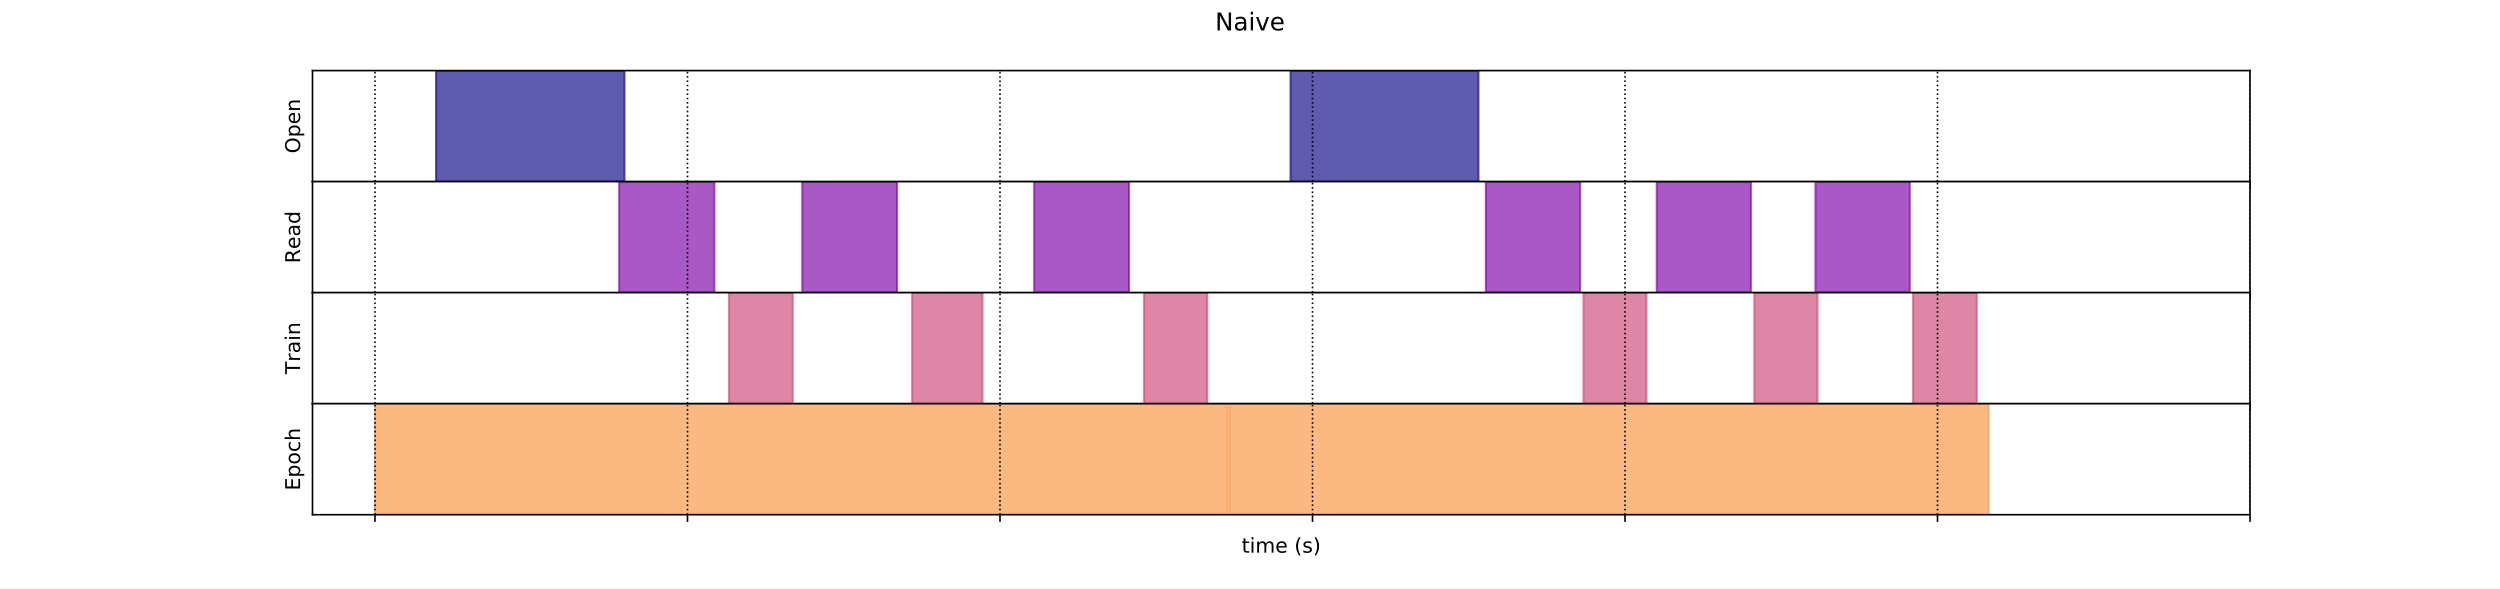
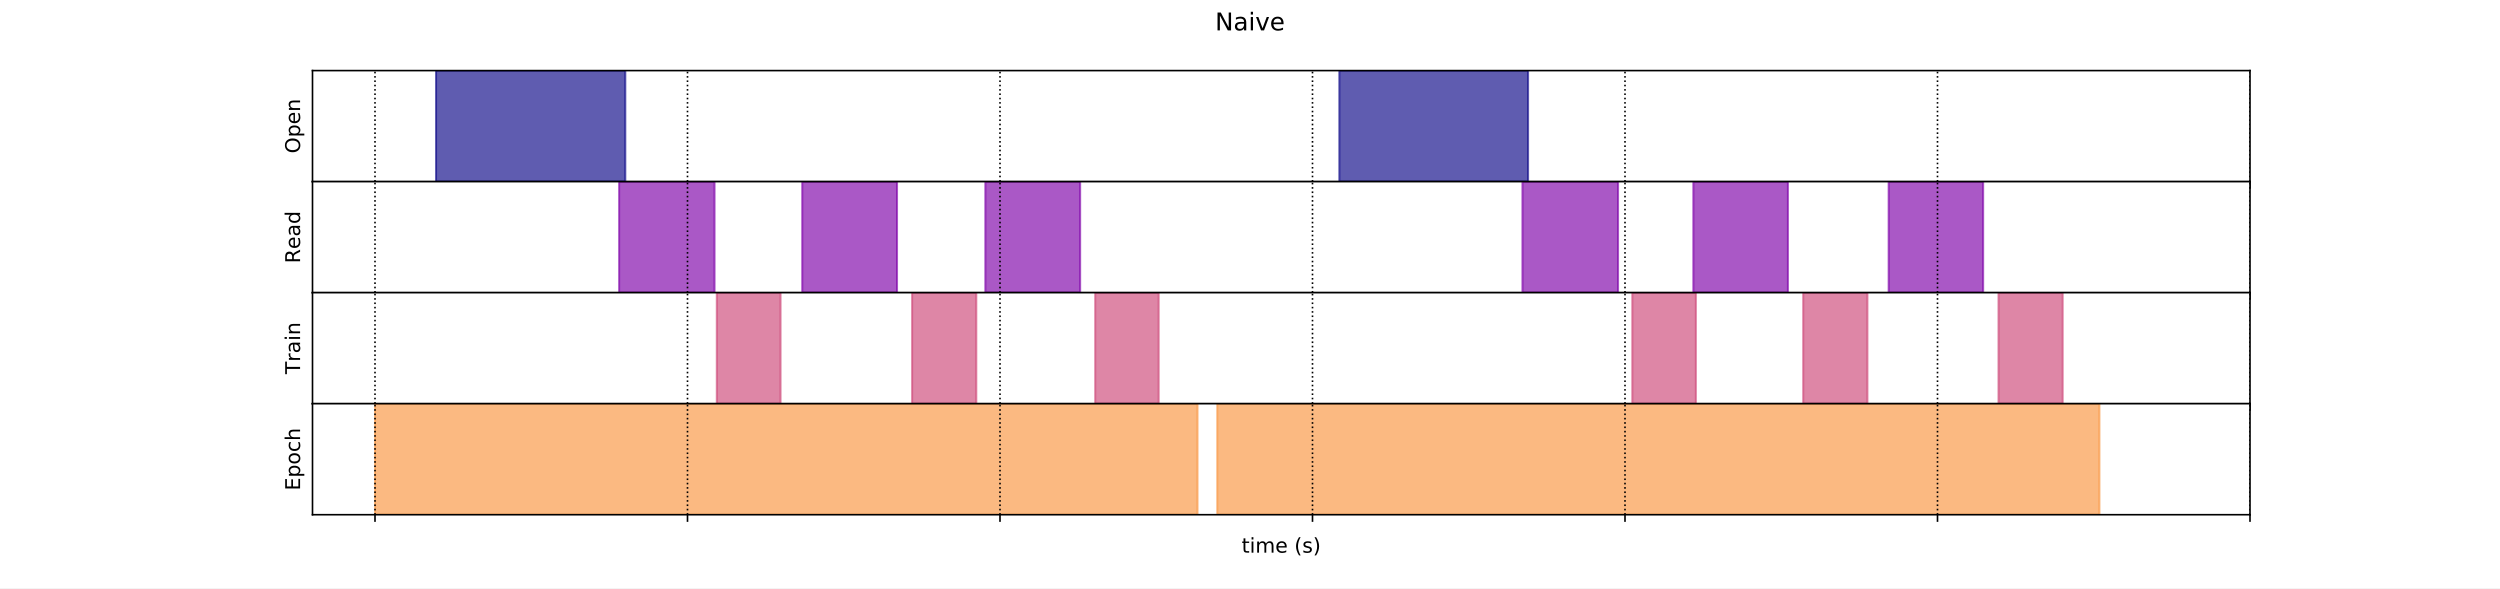
<svg xmlns="http://www.w3.org/2000/svg" xmlns:xlink="http://www.w3.org/1999/xlink" height="288pt" version="1.1" viewBox="0 0 1224 288" width="1224pt">
  <defs>
    <style type="text/css">
*{stroke-linecap:butt;stroke-linejoin:round;}
  </style>
  </defs>
  <g id="figure_1">
    <g id="patch_1">
      <path d="M 0 288  L 1224 288  L 1224 0  L 0 0  z " style="fill:#ffffff;" />
    </g>
    <g id="axes_1">
      <g id="patch_2">
        <path d="M 153 88.92  L 1101.6 88.92  L 1101.6 34.56  L 153 34.56  z " style="fill:#ffffff;" />
      </g>
      <g id="BrokenBarHCollection_1">
-         <path clip-path="url(#p1f9d2ccfc2)" d="M 213.483 88.92  L 213.483 34.56  L 305.764 34.56  L 305.764 88.92  L 213.483 88.92  z " style="fill:#0d0887;fill-opacity:0.66;stroke:#0d0887;stroke-opacity:0.66;" />
-         <path clip-path="url(#p1f9d2ccfc2)" d="M 631.842 88.92  L 631.842 34.56  L 723.857 34.56  L 723.857 88.92  L 631.842 88.92  z " style="fill:#0d0887;fill-opacity:0.66;stroke:#0d0887;stroke-opacity:0.66;" />
+         <path clip-path="url(#p42de03a332)" d="M 213.483 88.92  L 213.483 34.56  L 306.144 34.56  L 306.144 88.92  L 213.483 88.92  z " style="fill:#0d0887;fill-opacity:0.66;stroke:#0d0887;stroke-opacity:0.66;" />
+         <path clip-path="url(#p42de03a332)" d="M 655.748 88.92  L 655.748 34.56  L 748.144 34.56  L 748.144 88.92  L 655.748 88.92  z " style="fill:#0d0887;fill-opacity:0.66;stroke:#0d0887;stroke-opacity:0.66;" />
      </g>
      <g id="matplotlib.axis_1">
        <g id="xtick_1">
          <g id="line2d_1">
-             <path clip-path="url(#p1f9d2ccfc2)" d="M 183.6 88.92  L 183.6 34.56  " style="fill:none;stroke:#000000;stroke-dasharray:0.8,1.32;stroke-dashoffset:0;stroke-width:0.8;" />
+             <path clip-path="url(#p42de03a332)" d="M 183.6 88.92  L 183.6 34.56  " style="fill:none;stroke:#000000;stroke-dasharray:0.8,1.32;stroke-dashoffset:0;stroke-width:0.8;" />
          </g>
          <g id="line2d_2">
            <defs>
-               <path d="M 0 0  L 0 3.5  " id="mf72f024a3f" style="stroke:#000000;stroke-width:0.8;" />
+               <path d="M 0 0  L 0 3.5  " id="mdb4140a99c" style="stroke:#000000;stroke-width:0.8;" />
            </defs>
            <g>
-               <use style="stroke:#000000;stroke-width:0.8;" x="183.6" xlink:href="#mf72f024a3f" y="88.92" />
+               <use style="stroke:#000000;stroke-width:0.8;" x="183.6" xlink:href="#mdb4140a99c" y="88.92" />
            </g>
          </g>
        </g>
        <g id="xtick_2">
          <g id="line2d_3">
-             <path clip-path="url(#p1f9d2ccfc2)" d="M 336.6 88.92  L 336.6 34.56  " style="fill:none;stroke:#000000;stroke-dasharray:0.8,1.32;stroke-dashoffset:0;stroke-width:0.8;" />
+             <path clip-path="url(#p42de03a332)" d="M 336.6 88.92  L 336.6 34.56  " style="fill:none;stroke:#000000;stroke-dasharray:0.8,1.32;stroke-dashoffset:0;stroke-width:0.8;" />
          </g>
          <g id="line2d_4">
            <g>
-               <use style="stroke:#000000;stroke-width:0.8;" x="336.6" xlink:href="#mf72f024a3f" y="88.92" />
+               <use style="stroke:#000000;stroke-width:0.8;" x="336.6" xlink:href="#mdb4140a99c" y="88.92" />
            </g>
          </g>
        </g>
        <g id="xtick_3">
          <g id="line2d_5">
-             <path clip-path="url(#p1f9d2ccfc2)" d="M 489.6 88.92  L 489.6 34.56  " style="fill:none;stroke:#000000;stroke-dasharray:0.8,1.32;stroke-dashoffset:0;stroke-width:0.8;" />
+             <path clip-path="url(#p42de03a332)" d="M 489.6 88.92  L 489.6 34.56  " style="fill:none;stroke:#000000;stroke-dasharray:0.8,1.32;stroke-dashoffset:0;stroke-width:0.8;" />
          </g>
          <g id="line2d_6">
            <g>
-               <use style="stroke:#000000;stroke-width:0.8;" x="489.6" xlink:href="#mf72f024a3f" y="88.92" />
+               <use style="stroke:#000000;stroke-width:0.8;" x="489.6" xlink:href="#mdb4140a99c" y="88.92" />
            </g>
          </g>
        </g>
        <g id="xtick_4">
          <g id="line2d_7">
-             <path clip-path="url(#p1f9d2ccfc2)" d="M 642.6 88.92  L 642.6 34.56  " style="fill:none;stroke:#000000;stroke-dasharray:0.8,1.32;stroke-dashoffset:0;stroke-width:0.8;" />
+             <path clip-path="url(#p42de03a332)" d="M 642.6 88.92  L 642.6 34.56  " style="fill:none;stroke:#000000;stroke-dasharray:0.8,1.32;stroke-dashoffset:0;stroke-width:0.8;" />
          </g>
          <g id="line2d_8">
            <g>
-               <use style="stroke:#000000;stroke-width:0.8;" x="642.6" xlink:href="#mf72f024a3f" y="88.92" />
+               <use style="stroke:#000000;stroke-width:0.8;" x="642.6" xlink:href="#mdb4140a99c" y="88.92" />
            </g>
          </g>
        </g>
        <g id="xtick_5">
          <g id="line2d_9">
-             <path clip-path="url(#p1f9d2ccfc2)" d="M 795.6 88.92  L 795.6 34.56  " style="fill:none;stroke:#000000;stroke-dasharray:0.8,1.32;stroke-dashoffset:0;stroke-width:0.8;" />
+             <path clip-path="url(#p42de03a332)" d="M 795.6 88.92  L 795.6 34.56  " style="fill:none;stroke:#000000;stroke-dasharray:0.8,1.32;stroke-dashoffset:0;stroke-width:0.8;" />
          </g>
          <g id="line2d_10">
            <g>
-               <use style="stroke:#000000;stroke-width:0.8;" x="795.6" xlink:href="#mf72f024a3f" y="88.92" />
+               <use style="stroke:#000000;stroke-width:0.8;" x="795.6" xlink:href="#mdb4140a99c" y="88.92" />
            </g>
          </g>
        </g>
        <g id="xtick_6">
          <g id="line2d_11">
-             <path clip-path="url(#p1f9d2ccfc2)" d="M 948.6 88.92  L 948.6 34.56  " style="fill:none;stroke:#000000;stroke-dasharray:0.8,1.32;stroke-dashoffset:0;stroke-width:0.8;" />
+             <path clip-path="url(#p42de03a332)" d="M 948.6 88.92  L 948.6 34.56  " style="fill:none;stroke:#000000;stroke-dasharray:0.8,1.32;stroke-dashoffset:0;stroke-width:0.8;" />
          </g>
          <g id="line2d_12">
            <g>
-               <use style="stroke:#000000;stroke-width:0.8;" x="948.6" xlink:href="#mf72f024a3f" y="88.92" />
+               <use style="stroke:#000000;stroke-width:0.8;" x="948.6" xlink:href="#mdb4140a99c" y="88.92" />
            </g>
          </g>
        </g>
        <g id="xtick_7">
          <g id="line2d_13">
-             <path clip-path="url(#p1f9d2ccfc2)" d="M 1101.6 88.92  L 1101.6 34.56  " style="fill:none;stroke:#000000;stroke-dasharray:0.8,1.32;stroke-dashoffset:0;stroke-width:0.8;" />
+             <path clip-path="url(#p42de03a332)" d="M 1101.6 88.92  L 1101.6 34.56  " style="fill:none;stroke:#000000;stroke-dasharray:0.8,1.32;stroke-dashoffset:0;stroke-width:0.8;" />
          </g>
          <g id="line2d_14">
            <g>
-               <use style="stroke:#000000;stroke-width:0.8;" x="1101.6" xlink:href="#mf72f024a3f" y="88.92" />
+               <use style="stroke:#000000;stroke-width:0.8;" x="1101.6" xlink:href="#mdb4140a99c" y="88.92" />
            </g>
          </g>
        </g>
        <g id="text_1">
          <defs>
            <path d="M 18.312 70.219  L 18.312 54.688  L 36.812 54.688  L 36.812 47.703  L 18.312 47.703  L 18.312 18.016  Q 18.312 11.328 20.141 9.422  Q 21.969 7.516 27.594 7.516  L 36.812 7.516  L 36.812 0  L 27.594 0  Q 17.188 0 13.234 3.875  Q 9.281 7.766 9.281 18.016  L 9.281 47.703  L 2.688 47.703  L 2.688 54.688  L 9.281 54.688  L 9.281 70.219  z " id="DejaVuSans-116" />
            <path d="M 9.422 54.688  L 18.406 54.688  L 18.406 0  L 9.422 0  z M 9.422 75.984  L 18.406 75.984  L 18.406 64.594  L 9.422 64.594  z " id="DejaVuSans-105" />
            <path d="M 52 44.188  Q 55.375 50.25 60.062 53.125  Q 64.75 56 71.094 56  Q 79.641 56 84.281 50.016  Q 88.922 44.047 88.922 33.016  L 88.922 0  L 79.891 0  L 79.891 32.719  Q 79.891 40.578 77.094 44.375  Q 74.312 48.188 68.609 48.188  Q 61.625 48.188 57.562 43.547  Q 53.516 38.922 53.516 30.906  L 53.516 0  L 44.484 0  L 44.484 32.719  Q 44.484 40.625 41.703 44.406  Q 38.922 48.188 33.109 48.188  Q 26.219 48.188 22.156 43.531  Q 18.109 38.875 18.109 30.906  L 18.109 0  L 9.078 0  L 9.078 54.688  L 18.109 54.688  L 18.109 46.188  Q 21.188 51.219 25.484 53.609  Q 29.781 56 35.688 56  Q 41.656 56 45.828 52.969  Q 50 49.953 52 44.188  z " id="DejaVuSans-109" />
            <path d="M 56.203 29.594  L 56.203 25.203  L 14.891 25.203  Q 15.484 15.922 20.484 11.062  Q 25.484 6.203 34.422 6.203  Q 39.594 6.203 44.453 7.469  Q 49.312 8.734 54.109 11.281  L 54.109 2.781  Q 49.266 0.734 44.188 -0.344  Q 39.109 -1.422 33.891 -1.422  Q 20.797 -1.422 13.156 6.188  Q 5.516 13.812 5.516 26.812  Q 5.516 40.234 12.766 48.109  Q 20.016 56 32.328 56  Q 43.359 56 49.781 48.891  Q 56.203 41.797 56.203 29.594  z M 47.219 32.234  Q 47.125 39.594 43.094 43.984  Q 39.062 48.391 32.422 48.391  Q 24.906 48.391 20.391 44.141  Q 15.875 39.891 15.188 32.172  z " id="DejaVuSans-101" />
            <path id="DejaVuSans-32" />
            <path d="M 31 75.875  Q 24.469 64.656 21.281 53.656  Q 18.109 42.672 18.109 31.391  Q 18.109 20.125 21.312 9.062  Q 24.516 -2 31 -13.188  L 23.188 -13.188  Q 15.875 -1.703 12.234 9.375  Q 8.594 20.453 8.594 31.391  Q 8.594 42.281 12.203 53.312  Q 15.828 64.359 23.188 75.875  z " id="DejaVuSans-40" />
            <path d="M 44.281 53.078  L 44.281 44.578  Q 40.484 46.531 36.375 47.5  Q 32.281 48.484 27.875 48.484  Q 21.188 48.484 17.844 46.438  Q 14.5 44.391 14.5 40.281  Q 14.5 37.156 16.891 35.375  Q 19.281 33.594 26.516 31.984  L 29.594 31.297  Q 39.156 29.25 43.188 25.516  Q 47.219 21.781 47.219 15.094  Q 47.219 7.469 41.188 3.016  Q 35.156 -1.422 24.609 -1.422  Q 20.219 -1.422 15.453 -0.562  Q 10.688 0.297 5.422 2  L 5.422 11.281  Q 10.406 8.688 15.234 7.391  Q 20.062 6.109 24.812 6.109  Q 31.156 6.109 34.562 8.281  Q 37.984 10.453 37.984 14.406  Q 37.984 18.062 35.516 20.016  Q 33.062 21.969 24.703 23.781  L 21.578 24.516  Q 13.234 26.266 9.516 29.906  Q 5.812 33.547 5.812 39.891  Q 5.812 47.609 11.281 51.797  Q 16.75 56 26.812 56  Q 31.781 56 36.172 55.266  Q 40.578 54.547 44.281 53.078  z " id="DejaVuSans-115" />
            <path d="M 8.016 75.875  L 15.828 75.875  Q 23.141 64.359 26.781 53.312  Q 30.422 42.281 30.422 31.391  Q 30.422 20.453 26.781 9.375  Q 23.141 -1.703 15.828 -13.188  L 8.016 -13.188  Q 14.5 -2 17.703 9.062  Q 20.906 20.125 20.906 31.391  Q 20.906 42.672 17.703 53.656  Q 14.5 64.656 8.016 75.875  z " id="DejaVuSans-41" />
          </defs>
          <g transform="translate(607.9086 100.5184)scale(0.1 -0.1)">
            <use xlink:href="#DejaVuSans-116" />
            <use x="39.209" xlink:href="#DejaVuSans-105" />
            <use x="66.992" xlink:href="#DejaVuSans-109" />
            <use x="164.404" xlink:href="#DejaVuSans-101" />
            <use x="225.928" xlink:href="#DejaVuSans-32" />
            <use x="257.715" xlink:href="#DejaVuSans-40" />
            <use x="296.729" xlink:href="#DejaVuSans-115" />
            <use x="348.828" xlink:href="#DejaVuSans-41" />
          </g>
        </g>
      </g>
      <g id="matplotlib.axis_2">
        <g id="text_2">
          <defs>
            <path d="M 39.406 66.219  Q 28.656 66.219 22.328 58.203  Q 16.016 50.203 16.016 36.375  Q 16.016 22.609 22.328 14.594  Q 28.656 6.594 39.406 6.594  Q 50.141 6.594 56.422 14.594  Q 62.703 22.609 62.703 36.375  Q 62.703 50.203 56.422 58.203  Q 50.141 66.219 39.406 66.219  z M 39.406 74.219  Q 54.734 74.219 63.906 63.938  Q 73.094 53.656 73.094 36.375  Q 73.094 19.141 63.906 8.859  Q 54.734 -1.422 39.406 -1.422  Q 24.031 -1.422 14.812 8.828  Q 5.609 19.094 5.609 36.375  Q 5.609 53.656 14.812 63.938  Q 24.031 74.219 39.406 74.219  z " id="DejaVuSans-79" />
            <path d="M 18.109 8.203  L 18.109 -20.797  L 9.078 -20.797  L 9.078 54.688  L 18.109 54.688  L 18.109 46.391  Q 20.953 51.266 25.266 53.625  Q 29.594 56 35.594 56  Q 45.562 56 51.781 48.094  Q 58.016 40.188 58.016 27.297  Q 58.016 14.406 51.781 6.484  Q 45.562 -1.422 35.594 -1.422  Q 29.594 -1.422 25.266 0.953  Q 20.953 3.328 18.109 8.203  z M 48.688 27.297  Q 48.688 37.203 44.609 42.844  Q 40.531 48.484 33.406 48.484  Q 26.266 48.484 22.188 42.844  Q 18.109 37.203 18.109 27.297  Q 18.109 17.391 22.188 11.75  Q 26.266 6.109 33.406 6.109  Q 40.531 6.109 44.609 11.75  Q 48.688 17.391 48.688 27.297  z " id="DejaVuSans-112" />
            <path d="M 54.891 33.016  L 54.891 0  L 45.906 0  L 45.906 32.719  Q 45.906 40.484 42.875 44.328  Q 39.844 48.188 33.797 48.188  Q 26.516 48.188 22.312 43.547  Q 18.109 38.922 18.109 30.906  L 18.109 0  L 9.078 0  L 9.078 54.688  L 18.109 54.688  L 18.109 46.188  Q 21.344 51.125 25.703 53.562  Q 30.078 56 35.797 56  Q 45.219 56 50.047 50.172  Q 54.891 44.344 54.891 33.016  z " id="DejaVuSans-110" />
          </defs>
          <g transform="translate(146.9203 75.09547)rotate(-90)scale(0.1 -0.1)">
            <use xlink:href="#DejaVuSans-79" />
            <use x="78.711" xlink:href="#DejaVuSans-112" />
            <use x="142.188" xlink:href="#DejaVuSans-101" />
            <use x="203.711" xlink:href="#DejaVuSans-110" />
          </g>
        </g>
      </g>
      <g id="patch_3">
        <path d="M 153 88.92  L 153 34.56  " style="fill:none;stroke:#000000;stroke-linecap:square;stroke-linejoin:miter;stroke-width:0.8;" />
      </g>
      <g id="patch_4">
        <path d="M 1101.6 88.92  L 1101.6 34.56  " style="fill:none;stroke:#000000;stroke-linecap:square;stroke-linejoin:miter;stroke-width:0.8;" />
      </g>
      <g id="patch_5">
        <path d="M 153 88.92  L 1101.6 88.92  " style="fill:none;stroke:#000000;stroke-linecap:square;stroke-linejoin:miter;stroke-width:0.8;" />
      </g>
      <g id="patch_6">
        <path d="M 153 34.56  L 1101.6 34.56  " style="fill:none;stroke:#000000;stroke-linecap:square;stroke-linejoin:miter;stroke-width:0.8;" />
      </g>
    </g>
    <g id="axes_2">
      <g id="patch_7">
        <path d="M 153 143.28  L 1101.6 143.28  L 1101.6 88.92  L 153 88.92  z " style="fill:#ffffff;" />
      </g>
      <g id="BrokenBarHCollection_2">
-         <path clip-path="url(#p97a6f97a2b)" d="M 303.131 143.28  L 303.131 88.92  L 349.776 88.92  L 349.776 143.28  L 303.131 143.28  z " style="fill:#7e03a8;fill-opacity:0.66;stroke:#7e03a8;stroke-opacity:0.66;" />
-         <path clip-path="url(#p97a6f97a2b)" d="M 392.78 143.28  L 392.78 88.92  L 439.193 88.92  L 439.193 143.28  L 392.78 143.28  z " style="fill:#7e03a8;fill-opacity:0.66;stroke:#7e03a8;stroke-opacity:0.66;" />
-         <path clip-path="url(#p97a6f97a2b)" d="M 506.334 143.28  L 506.334 88.92  L 552.767 88.92  L 552.767 143.28  L 506.334 143.28  z " style="fill:#7e03a8;fill-opacity:0.66;stroke:#7e03a8;stroke-opacity:0.66;" />
-         <path clip-path="url(#p97a6f97a2b)" d="M 727.467 143.28  L 727.467 88.92  L 773.678 88.92  L 773.678 143.28  L 727.467 143.28  z " style="fill:#7e03a8;fill-opacity:0.66;stroke:#7e03a8;stroke-opacity:0.66;" />
-         <path clip-path="url(#p97a6f97a2b)" d="M 811.139 143.28  L 811.139 88.92  L 857.251 88.92  L 857.251 143.28  L 811.139 143.28  z " style="fill:#7e03a8;fill-opacity:0.66;stroke:#7e03a8;stroke-opacity:0.66;" />
-         <path clip-path="url(#p97a6f97a2b)" d="M 888.834 143.28  L 888.834 88.92  L 935.044 88.92  L 935.044 143.28  L 888.834 143.28  z " style="fill:#7e03a8;fill-opacity:0.66;stroke:#7e03a8;stroke-opacity:0.66;" />
+         <path clip-path="url(#pf299bda9f6)" d="M 303.131 143.28  L 303.131 88.92  L 349.835 88.92  L 349.835 143.28  L 303.131 143.28  z " style="fill:#7e03a8;fill-opacity:0.66;stroke:#7e03a8;stroke-opacity:0.66;" />
+         <path clip-path="url(#pf299bda9f6)" d="M 392.78 143.28  L 392.78 88.92  L 439.185 88.92  L 439.185 143.28  L 392.78 143.28  z " style="fill:#7e03a8;fill-opacity:0.66;stroke:#7e03a8;stroke-opacity:0.66;" />
+         <path clip-path="url(#pf299bda9f6)" d="M 482.428 143.28  L 482.428 88.92  L 528.841 88.92  L 528.841 143.28  L 482.428 143.28  z " style="fill:#7e03a8;fill-opacity:0.66;stroke:#7e03a8;stroke-opacity:0.66;" />
+         <path clip-path="url(#pf299bda9f6)" d="M 745.397 143.28  L 745.397 88.92  L 792.197 88.92  L 792.197 143.28  L 745.397 143.28  z " style="fill:#7e03a8;fill-opacity:0.66;stroke:#7e03a8;stroke-opacity:0.66;" />
+         <path clip-path="url(#pf299bda9f6)" d="M 829.069 143.28  L 829.069 88.92  L 875.367 88.92  L 875.367 143.28  L 829.069 143.28  z " style="fill:#7e03a8;fill-opacity:0.66;stroke:#7e03a8;stroke-opacity:0.66;" />
+         <path clip-path="url(#pf299bda9f6)" d="M 924.694 143.28  L 924.694 88.92  L 970.947 88.92  L 970.947 143.28  L 924.694 143.28  z " style="fill:#7e03a8;fill-opacity:0.66;stroke:#7e03a8;stroke-opacity:0.66;" />
      </g>
      <g id="matplotlib.axis_3">
        <g id="xtick_8">
          <g id="line2d_15">
-             <path clip-path="url(#p97a6f97a2b)" d="M 183.6 143.28  L 183.6 88.92  " style="fill:none;stroke:#000000;stroke-dasharray:0.8,1.32;stroke-dashoffset:0;stroke-width:0.8;" />
+             <path clip-path="url(#pf299bda9f6)" d="M 183.6 143.28  L 183.6 88.92  " style="fill:none;stroke:#000000;stroke-dasharray:0.8,1.32;stroke-dashoffset:0;stroke-width:0.8;" />
          </g>
          <g id="line2d_16">
            <g>
-               <use style="stroke:#000000;stroke-width:0.8;" x="183.6" xlink:href="#mf72f024a3f" y="143.28" />
+               <use style="stroke:#000000;stroke-width:0.8;" x="183.6" xlink:href="#mdb4140a99c" y="143.28" />
            </g>
          </g>
        </g>
        <g id="xtick_9">
          <g id="line2d_17">
-             <path clip-path="url(#p97a6f97a2b)" d="M 336.6 143.28  L 336.6 88.92  " style="fill:none;stroke:#000000;stroke-dasharray:0.8,1.32;stroke-dashoffset:0;stroke-width:0.8;" />
+             <path clip-path="url(#pf299bda9f6)" d="M 336.6 143.28  L 336.6 88.92  " style="fill:none;stroke:#000000;stroke-dasharray:0.8,1.32;stroke-dashoffset:0;stroke-width:0.8;" />
          </g>
          <g id="line2d_18">
            <g>
-               <use style="stroke:#000000;stroke-width:0.8;" x="336.6" xlink:href="#mf72f024a3f" y="143.28" />
+               <use style="stroke:#000000;stroke-width:0.8;" x="336.6" xlink:href="#mdb4140a99c" y="143.28" />
            </g>
          </g>
        </g>
        <g id="xtick_10">
          <g id="line2d_19">
-             <path clip-path="url(#p97a6f97a2b)" d="M 489.6 143.28  L 489.6 88.92  " style="fill:none;stroke:#000000;stroke-dasharray:0.8,1.32;stroke-dashoffset:0;stroke-width:0.8;" />
+             <path clip-path="url(#pf299bda9f6)" d="M 489.6 143.28  L 489.6 88.92  " style="fill:none;stroke:#000000;stroke-dasharray:0.8,1.32;stroke-dashoffset:0;stroke-width:0.8;" />
          </g>
          <g id="line2d_20">
            <g>
-               <use style="stroke:#000000;stroke-width:0.8;" x="489.6" xlink:href="#mf72f024a3f" y="143.28" />
+               <use style="stroke:#000000;stroke-width:0.8;" x="489.6" xlink:href="#mdb4140a99c" y="143.28" />
            </g>
          </g>
        </g>
        <g id="xtick_11">
          <g id="line2d_21">
-             <path clip-path="url(#p97a6f97a2b)" d="M 642.6 143.28  L 642.6 88.92  " style="fill:none;stroke:#000000;stroke-dasharray:0.8,1.32;stroke-dashoffset:0;stroke-width:0.8;" />
+             <path clip-path="url(#pf299bda9f6)" d="M 642.6 143.28  L 642.6 88.92  " style="fill:none;stroke:#000000;stroke-dasharray:0.8,1.32;stroke-dashoffset:0;stroke-width:0.8;" />
          </g>
          <g id="line2d_22">
            <g>
-               <use style="stroke:#000000;stroke-width:0.8;" x="642.6" xlink:href="#mf72f024a3f" y="143.28" />
+               <use style="stroke:#000000;stroke-width:0.8;" x="642.6" xlink:href="#mdb4140a99c" y="143.28" />
            </g>
          </g>
        </g>
        <g id="xtick_12">
          <g id="line2d_23">
-             <path clip-path="url(#p97a6f97a2b)" d="M 795.6 143.28  L 795.6 88.92  " style="fill:none;stroke:#000000;stroke-dasharray:0.8,1.32;stroke-dashoffset:0;stroke-width:0.8;" />
+             <path clip-path="url(#pf299bda9f6)" d="M 795.6 143.28  L 795.6 88.92  " style="fill:none;stroke:#000000;stroke-dasharray:0.8,1.32;stroke-dashoffset:0;stroke-width:0.8;" />
          </g>
          <g id="line2d_24">
            <g>
-               <use style="stroke:#000000;stroke-width:0.8;" x="795.6" xlink:href="#mf72f024a3f" y="143.28" />
+               <use style="stroke:#000000;stroke-width:0.8;" x="795.6" xlink:href="#mdb4140a99c" y="143.28" />
            </g>
          </g>
        </g>
        <g id="xtick_13">
          <g id="line2d_25">
-             <path clip-path="url(#p97a6f97a2b)" d="M 948.6 143.28  L 948.6 88.92  " style="fill:none;stroke:#000000;stroke-dasharray:0.8,1.32;stroke-dashoffset:0;stroke-width:0.8;" />
+             <path clip-path="url(#pf299bda9f6)" d="M 948.6 143.28  L 948.6 88.92  " style="fill:none;stroke:#000000;stroke-dasharray:0.8,1.32;stroke-dashoffset:0;stroke-width:0.8;" />
          </g>
          <g id="line2d_26">
            <g>
-               <use style="stroke:#000000;stroke-width:0.8;" x="948.6" xlink:href="#mf72f024a3f" y="143.28" />
+               <use style="stroke:#000000;stroke-width:0.8;" x="948.6" xlink:href="#mdb4140a99c" y="143.28" />
            </g>
          </g>
        </g>
        <g id="xtick_14">
          <g id="line2d_27">
-             <path clip-path="url(#p97a6f97a2b)" d="M 1101.6 143.28  L 1101.6 88.92  " style="fill:none;stroke:#000000;stroke-dasharray:0.8,1.32;stroke-dashoffset:0;stroke-width:0.8;" />
+             <path clip-path="url(#pf299bda9f6)" d="M 1101.6 143.28  L 1101.6 88.92  " style="fill:none;stroke:#000000;stroke-dasharray:0.8,1.32;stroke-dashoffset:0;stroke-width:0.8;" />
          </g>
          <g id="line2d_28">
            <g>
-               <use style="stroke:#000000;stroke-width:0.8;" x="1101.6" xlink:href="#mf72f024a3f" y="143.28" />
+               <use style="stroke:#000000;stroke-width:0.8;" x="1101.6" xlink:href="#mdb4140a99c" y="143.28" />
            </g>
          </g>
        </g>
        <g id="text_3">
          <g transform="translate(607.9086 154.8784)scale(0.1 -0.1)">
            <use xlink:href="#DejaVuSans-116" />
            <use x="39.209" xlink:href="#DejaVuSans-105" />
            <use x="66.992" xlink:href="#DejaVuSans-109" />
            <use x="164.404" xlink:href="#DejaVuSans-101" />
            <use x="225.928" xlink:href="#DejaVuSans-32" />
            <use x="257.715" xlink:href="#DejaVuSans-40" />
            <use x="296.729" xlink:href="#DejaVuSans-115" />
            <use x="348.828" xlink:href="#DejaVuSans-41" />
          </g>
        </g>
      </g>
      <g id="matplotlib.axis_4">
        <g id="text_4">
          <defs>
            <path d="M 44.391 34.188  Q 47.562 33.109 50.562 29.594  Q 53.562 26.078 56.594 19.922  L 66.609 0  L 56 0  L 46.688 18.703  Q 43.062 26.031 39.672 28.422  Q 36.281 30.812 30.422 30.812  L 19.672 30.812  L 19.672 0  L 9.812 0  L 9.812 72.906  L 32.078 72.906  Q 44.578 72.906 50.734 67.672  Q 56.891 62.453 56.891 51.906  Q 56.891 45.016 53.688 40.469  Q 50.484 35.938 44.391 34.188  z M 19.672 64.797  L 19.672 38.922  L 32.078 38.922  Q 39.203 38.922 42.844 42.219  Q 46.484 45.516 46.484 51.906  Q 46.484 58.297 42.844 61.547  Q 39.203 64.797 32.078 64.797  z " id="DejaVuSans-82" />
            <path d="M 34.281 27.484  Q 23.391 27.484 19.188 25  Q 14.984 22.516 14.984 16.5  Q 14.984 11.719 18.141 8.906  Q 21.297 6.109 26.703 6.109  Q 34.188 6.109 38.703 11.406  Q 43.219 16.703 43.219 25.484  L 43.219 27.484  z M 52.203 31.203  L 52.203 0  L 43.219 0  L 43.219 8.297  Q 40.141 3.328 35.547 0.953  Q 30.953 -1.422 24.312 -1.422  Q 15.922 -1.422 10.953 3.297  Q 6 8.016 6 15.922  Q 6 25.141 12.172 29.828  Q 18.359 34.516 30.609 34.516  L 43.219 34.516  L 43.219 35.406  Q 43.219 41.609 39.141 45  Q 35.062 48.391 27.688 48.391  Q 23 48.391 18.547 47.266  Q 14.109 46.141 10.016 43.891  L 10.016 52.203  Q 14.938 54.109 19.578 55.047  Q 24.219 56 28.609 56  Q 40.484 56 46.344 49.844  Q 52.203 43.703 52.203 31.203  z " id="DejaVuSans-97" />
            <path d="M 45.406 46.391  L 45.406 75.984  L 54.391 75.984  L 54.391 0  L 45.406 0  L 45.406 8.203  Q 42.578 3.328 38.25 0.953  Q 33.938 -1.422 27.875 -1.422  Q 17.969 -1.422 11.734 6.484  Q 5.516 14.406 5.516 27.297  Q 5.516 40.188 11.734 48.094  Q 17.969 56 27.875 56  Q 33.938 56 38.25 53.625  Q 42.578 51.266 45.406 46.391  z M 14.797 27.297  Q 14.797 17.391 18.875 11.75  Q 22.953 6.109 30.078 6.109  Q 37.203 6.109 41.297 11.75  Q 45.406 17.391 45.406 27.297  Q 45.406 37.203 41.297 42.844  Q 37.203 48.484 30.078 48.484  Q 22.953 48.484 18.875 42.844  Q 14.797 37.203 14.797 27.297  z " id="DejaVuSans-100" />
          </defs>
          <g transform="translate(146.9203 128.8859)rotate(-90)scale(0.1 -0.1)">
            <use xlink:href="#DejaVuSans-82" />
            <use x="69.42" xlink:href="#DejaVuSans-101" />
            <use x="130.943" xlink:href="#DejaVuSans-97" />
            <use x="192.223" xlink:href="#DejaVuSans-100" />
          </g>
        </g>
      </g>
      <g id="patch_8">
        <path d="M 153 143.28  L 153 88.92  " style="fill:none;stroke:#000000;stroke-linecap:square;stroke-linejoin:miter;stroke-width:0.8;" />
      </g>
      <g id="patch_9">
        <path d="M 1101.6 143.28  L 1101.6 88.92  " style="fill:none;stroke:#000000;stroke-linecap:square;stroke-linejoin:miter;stroke-width:0.8;" />
      </g>
      <g id="patch_10">
        <path d="M 153 143.28  L 1101.6 143.28  " style="fill:none;stroke:#000000;stroke-linecap:square;stroke-linejoin:miter;stroke-width:0.8;" />
      </g>
      <g id="patch_11">
        <path d="M 153 88.92  L 1101.6 88.92  " style="fill:none;stroke:#000000;stroke-linecap:square;stroke-linejoin:miter;stroke-width:0.8;" />
      </g>
    </g>
    <g id="axes_3">
      <g id="patch_12">
        <path d="M 153 197.64  L 1101.6 197.64  L 1101.6 143.28  L 153 143.28  z " style="fill:#ffffff;" />
      </g>
      <g id="BrokenBarHCollection_3">
-         <path clip-path="url(#p3a0dce7f74)" d="M 356.92 197.64  L 356.92 143.28  L 388.121 143.28  L 388.121 197.64  L 356.92 197.64  z " style="fill:#cc4778;fill-opacity:0.66;stroke:#cc4778;stroke-opacity:0.66;" />
-         <path clip-path="url(#p3a0dce7f74)" d="M 446.569 197.64  L 446.569 143.28  L 481.019 143.28  L 481.019 197.64  L 446.569 197.64  z " style="fill:#cc4778;fill-opacity:0.66;stroke:#cc4778;stroke-opacity:0.66;" />
-         <path clip-path="url(#p3a0dce7f74)" d="M 560.123 197.64  L 560.123 143.28  L 591.062 143.28  L 591.062 197.64  L 560.123 197.64  z " style="fill:#cc4778;fill-opacity:0.66;stroke:#cc4778;stroke-opacity:0.66;" />
-         <path clip-path="url(#p3a0dce7f74)" d="M 775.28 197.64  L 775.28 143.28  L 806.104 143.28  L 806.104 197.64  L 775.28 197.64  z " style="fill:#cc4778;fill-opacity:0.66;stroke:#cc4778;stroke-opacity:0.66;" />
-         <path clip-path="url(#p3a0dce7f74)" d="M 858.952 197.64  L 858.952 143.28  L 889.848 143.28  L 889.848 197.64  L 858.952 197.64  z " style="fill:#cc4778;fill-opacity:0.66;stroke:#cc4778;stroke-opacity:0.66;" />
-         <path clip-path="url(#p3a0dce7f74)" d="M 936.647 197.64  L 936.647 143.28  L 967.832 143.28  L 967.832 197.64  L 936.647 197.64  z " style="fill:#cc4778;fill-opacity:0.66;stroke:#cc4778;stroke-opacity:0.66;" />
+         <path clip-path="url(#p6d685016b1)" d="M 350.944 197.64  L 350.944 143.28  L 382.156 143.28  L 382.156 197.64  L 350.944 197.64  z " style="fill:#cc4778;fill-opacity:0.66;stroke:#cc4778;stroke-opacity:0.66;" />
+         <path clip-path="url(#p6d685016b1)" d="M 446.569 197.64  L 446.569 143.28  L 477.995 143.28  L 477.995 197.64  L 446.569 197.64  z " style="fill:#cc4778;fill-opacity:0.66;stroke:#cc4778;stroke-opacity:0.66;" />
+         <path clip-path="url(#p6d685016b1)" d="M 536.217 197.64  L 536.217 143.28  L 567.278 143.28  L 567.278 197.64  L 536.217 197.64  z " style="fill:#cc4778;fill-opacity:0.66;stroke:#cc4778;stroke-opacity:0.66;" />
+         <path clip-path="url(#p6d685016b1)" d="M 799.186 197.64  L 799.186 143.28  L 830.303 143.28  L 830.303 197.64  L 799.186 197.64  z " style="fill:#cc4778;fill-opacity:0.66;stroke:#cc4778;stroke-opacity:0.66;" />
+         <path clip-path="url(#p6d685016b1)" d="M 882.858 197.64  L 882.858 143.28  L 914.283 143.28  L 914.283 197.64  L 882.858 197.64  z " style="fill:#cc4778;fill-opacity:0.66;stroke:#cc4778;stroke-opacity:0.66;" />
+         <path clip-path="url(#p6d685016b1)" d="M 978.483 197.64  L 978.483 143.28  L 1009.882 143.28  L 1009.882 197.64  L 978.483 197.64  z " style="fill:#cc4778;fill-opacity:0.66;stroke:#cc4778;stroke-opacity:0.66;" />
      </g>
      <g id="matplotlib.axis_5">
        <g id="xtick_15">
          <g id="line2d_29">
-             <path clip-path="url(#p3a0dce7f74)" d="M 183.6 197.64  L 183.6 143.28  " style="fill:none;stroke:#000000;stroke-dasharray:0.8,1.32;stroke-dashoffset:0;stroke-width:0.8;" />
+             <path clip-path="url(#p6d685016b1)" d="M 183.6 197.64  L 183.6 143.28  " style="fill:none;stroke:#000000;stroke-dasharray:0.8,1.32;stroke-dashoffset:0;stroke-width:0.8;" />
          </g>
          <g id="line2d_30">
            <g>
-               <use style="stroke:#000000;stroke-width:0.8;" x="183.6" xlink:href="#mf72f024a3f" y="197.64" />
+               <use style="stroke:#000000;stroke-width:0.8;" x="183.6" xlink:href="#mdb4140a99c" y="197.64" />
            </g>
          </g>
        </g>
        <g id="xtick_16">
          <g id="line2d_31">
-             <path clip-path="url(#p3a0dce7f74)" d="M 336.6 197.64  L 336.6 143.28  " style="fill:none;stroke:#000000;stroke-dasharray:0.8,1.32;stroke-dashoffset:0;stroke-width:0.8;" />
+             <path clip-path="url(#p6d685016b1)" d="M 336.6 197.64  L 336.6 143.28  " style="fill:none;stroke:#000000;stroke-dasharray:0.8,1.32;stroke-dashoffset:0;stroke-width:0.8;" />
          </g>
          <g id="line2d_32">
            <g>
-               <use style="stroke:#000000;stroke-width:0.8;" x="336.6" xlink:href="#mf72f024a3f" y="197.64" />
+               <use style="stroke:#000000;stroke-width:0.8;" x="336.6" xlink:href="#mdb4140a99c" y="197.64" />
            </g>
          </g>
        </g>
        <g id="xtick_17">
          <g id="line2d_33">
-             <path clip-path="url(#p3a0dce7f74)" d="M 489.6 197.64  L 489.6 143.28  " style="fill:none;stroke:#000000;stroke-dasharray:0.8,1.32;stroke-dashoffset:0;stroke-width:0.8;" />
+             <path clip-path="url(#p6d685016b1)" d="M 489.6 197.64  L 489.6 143.28  " style="fill:none;stroke:#000000;stroke-dasharray:0.8,1.32;stroke-dashoffset:0;stroke-width:0.8;" />
          </g>
          <g id="line2d_34">
            <g>
-               <use style="stroke:#000000;stroke-width:0.8;" x="489.6" xlink:href="#mf72f024a3f" y="197.64" />
+               <use style="stroke:#000000;stroke-width:0.8;" x="489.6" xlink:href="#mdb4140a99c" y="197.64" />
            </g>
          </g>
        </g>
        <g id="xtick_18">
          <g id="line2d_35">
-             <path clip-path="url(#p3a0dce7f74)" d="M 642.6 197.64  L 642.6 143.28  " style="fill:none;stroke:#000000;stroke-dasharray:0.8,1.32;stroke-dashoffset:0;stroke-width:0.8;" />
+             <path clip-path="url(#p6d685016b1)" d="M 642.6 197.64  L 642.6 143.28  " style="fill:none;stroke:#000000;stroke-dasharray:0.8,1.32;stroke-dashoffset:0;stroke-width:0.8;" />
          </g>
          <g id="line2d_36">
            <g>
-               <use style="stroke:#000000;stroke-width:0.8;" x="642.6" xlink:href="#mf72f024a3f" y="197.64" />
+               <use style="stroke:#000000;stroke-width:0.8;" x="642.6" xlink:href="#mdb4140a99c" y="197.64" />
            </g>
          </g>
        </g>
        <g id="xtick_19">
          <g id="line2d_37">
-             <path clip-path="url(#p3a0dce7f74)" d="M 795.6 197.64  L 795.6 143.28  " style="fill:none;stroke:#000000;stroke-dasharray:0.8,1.32;stroke-dashoffset:0;stroke-width:0.8;" />
+             <path clip-path="url(#p6d685016b1)" d="M 795.6 197.64  L 795.6 143.28  " style="fill:none;stroke:#000000;stroke-dasharray:0.8,1.32;stroke-dashoffset:0;stroke-width:0.8;" />
          </g>
          <g id="line2d_38">
            <g>
-               <use style="stroke:#000000;stroke-width:0.8;" x="795.6" xlink:href="#mf72f024a3f" y="197.64" />
+               <use style="stroke:#000000;stroke-width:0.8;" x="795.6" xlink:href="#mdb4140a99c" y="197.64" />
            </g>
          </g>
        </g>
        <g id="xtick_20">
          <g id="line2d_39">
-             <path clip-path="url(#p3a0dce7f74)" d="M 948.6 197.64  L 948.6 143.28  " style="fill:none;stroke:#000000;stroke-dasharray:0.8,1.32;stroke-dashoffset:0;stroke-width:0.8;" />
+             <path clip-path="url(#p6d685016b1)" d="M 948.6 197.64  L 948.6 143.28  " style="fill:none;stroke:#000000;stroke-dasharray:0.8,1.32;stroke-dashoffset:0;stroke-width:0.8;" />
          </g>
          <g id="line2d_40">
            <g>
-               <use style="stroke:#000000;stroke-width:0.8;" x="948.6" xlink:href="#mf72f024a3f" y="197.64" />
+               <use style="stroke:#000000;stroke-width:0.8;" x="948.6" xlink:href="#mdb4140a99c" y="197.64" />
            </g>
          </g>
        </g>
        <g id="xtick_21">
          <g id="line2d_41">
-             <path clip-path="url(#p3a0dce7f74)" d="M 1101.6 197.64  L 1101.6 143.28  " style="fill:none;stroke:#000000;stroke-dasharray:0.8,1.32;stroke-dashoffset:0;stroke-width:0.8;" />
+             <path clip-path="url(#p6d685016b1)" d="M 1101.6 197.64  L 1101.6 143.28  " style="fill:none;stroke:#000000;stroke-dasharray:0.8,1.32;stroke-dashoffset:0;stroke-width:0.8;" />
          </g>
          <g id="line2d_42">
            <g>
-               <use style="stroke:#000000;stroke-width:0.8;" x="1101.6" xlink:href="#mf72f024a3f" y="197.64" />
+               <use style="stroke:#000000;stroke-width:0.8;" x="1101.6" xlink:href="#mdb4140a99c" y="197.64" />
            </g>
          </g>
        </g>
        <g id="text_5">
          <g transform="translate(607.9086 209.2384)scale(0.1 -0.1)">
            <use xlink:href="#DejaVuSans-116" />
            <use x="39.209" xlink:href="#DejaVuSans-105" />
            <use x="66.992" xlink:href="#DejaVuSans-109" />
            <use x="164.404" xlink:href="#DejaVuSans-101" />
            <use x="225.928" xlink:href="#DejaVuSans-32" />
            <use x="257.715" xlink:href="#DejaVuSans-40" />
            <use x="296.729" xlink:href="#DejaVuSans-115" />
            <use x="348.828" xlink:href="#DejaVuSans-41" />
          </g>
        </g>
      </g>
      <g id="matplotlib.axis_6">
        <g id="text_6">
          <defs>
            <path d="M -0.297 72.906  L 61.375 72.906  L 61.375 64.594  L 35.5 64.594  L 35.5 0  L 25.594 0  L 25.594 64.594  L -0.297 64.594  z " id="DejaVuSans-84" />
            <path d="M 41.109 46.297  Q 39.594 47.172 37.812 47.578  Q 36.031 48 33.891 48  Q 26.266 48 22.188 43.047  Q 18.109 38.094 18.109 28.812  L 18.109 0  L 9.078 0  L 9.078 54.688  L 18.109 54.688  L 18.109 46.188  Q 20.953 51.172 25.484 53.578  Q 30.031 56 36.531 56  Q 37.453 56 38.578 55.875  Q 39.703 55.766 41.062 55.516  z " id="DejaVuSans-114" />
          </defs>
          <g transform="translate(146.9203 183.1803)rotate(-90)scale(0.1 -0.1)">
            <use xlink:href="#DejaVuSans-84" />
            <use x="60.865" xlink:href="#DejaVuSans-114" />
            <use x="101.979" xlink:href="#DejaVuSans-97" />
            <use x="163.258" xlink:href="#DejaVuSans-105" />
            <use x="191.041" xlink:href="#DejaVuSans-110" />
          </g>
        </g>
      </g>
      <g id="patch_13">
        <path d="M 153 197.64  L 153 143.28  " style="fill:none;stroke:#000000;stroke-linecap:square;stroke-linejoin:miter;stroke-width:0.8;" />
      </g>
      <g id="patch_14">
        <path d="M 1101.6 197.64  L 1101.6 143.28  " style="fill:none;stroke:#000000;stroke-linecap:square;stroke-linejoin:miter;stroke-width:0.8;" />
      </g>
      <g id="patch_15">
        <path d="M 153 197.64  L 1101.6 197.64  " style="fill:none;stroke:#000000;stroke-linecap:square;stroke-linejoin:miter;stroke-width:0.8;" />
      </g>
      <g id="patch_16">
        <path d="M 153 143.28  L 1101.6 143.28  " style="fill:none;stroke:#000000;stroke-linecap:square;stroke-linejoin:miter;stroke-width:0.8;" />
      </g>
    </g>
    <g id="axes_4">
      <g id="patch_17">
        <path d="M 153 252  L 1101.6 252  L 1101.6 197.64  L 153 197.64  z " style="fill:#ffffff;" />
      </g>
      <g id="BrokenBarHCollection_4">
-         <path clip-path="url(#p6b3d960b57)" d="M 183.6 252  L 183.6 197.64  L 601.054 197.64  L 601.054 252  L 183.6 252  z " style="fill:#f89540;fill-opacity:0.66;stroke:#f89540;stroke-opacity:0.66;" />
-         <path clip-path="url(#p6b3d960b57)" d="M 601.959 252  L 601.959 197.64  L 973.663 197.64  L 973.663 252  L 601.959 252  z " style="fill:#f89540;fill-opacity:0.66;stroke:#f89540;stroke-opacity:0.66;" />
+         <path clip-path="url(#p090687a2f0)" d="M 183.6 252  L 183.6 197.64  L 586.298 197.64  L 586.298 252  L 183.6 252  z " style="fill:#f89540;fill-opacity:0.66;stroke:#f89540;stroke-opacity:0.66;" />
+         <path clip-path="url(#p090687a2f0)" d="M 595.983 252  L 595.983 197.64  L 1027.878 197.64  L 1027.878 252  L 595.983 252  z " style="fill:#f89540;fill-opacity:0.66;stroke:#f89540;stroke-opacity:0.66;" />
      </g>
      <g id="matplotlib.axis_7">
        <g id="xtick_22">
          <g id="line2d_43">
-             <path clip-path="url(#p6b3d960b57)" d="M 183.6 252  L 183.6 197.64  " style="fill:none;stroke:#000000;stroke-dasharray:0.8,1.32;stroke-dashoffset:0;stroke-width:0.8;" />
+             <path clip-path="url(#p090687a2f0)" d="M 183.6 252  L 183.6 197.64  " style="fill:none;stroke:#000000;stroke-dasharray:0.8,1.32;stroke-dashoffset:0;stroke-width:0.8;" />
          </g>
          <g id="line2d_44">
            <g>
-               <use style="stroke:#000000;stroke-width:0.8;" x="183.6" xlink:href="#mf72f024a3f" y="252" />
+               <use style="stroke:#000000;stroke-width:0.8;" x="183.6" xlink:href="#mdb4140a99c" y="252" />
            </g>
          </g>
        </g>
        <g id="xtick_23">
          <g id="line2d_45">
-             <path clip-path="url(#p6b3d960b57)" d="M 336.6 252  L 336.6 197.64  " style="fill:none;stroke:#000000;stroke-dasharray:0.8,1.32;stroke-dashoffset:0;stroke-width:0.8;" />
+             <path clip-path="url(#p090687a2f0)" d="M 336.6 252  L 336.6 197.64  " style="fill:none;stroke:#000000;stroke-dasharray:0.8,1.32;stroke-dashoffset:0;stroke-width:0.8;" />
          </g>
          <g id="line2d_46">
            <g>
-               <use style="stroke:#000000;stroke-width:0.8;" x="336.6" xlink:href="#mf72f024a3f" y="252" />
+               <use style="stroke:#000000;stroke-width:0.8;" x="336.6" xlink:href="#mdb4140a99c" y="252" />
            </g>
          </g>
        </g>
        <g id="xtick_24">
          <g id="line2d_47">
-             <path clip-path="url(#p6b3d960b57)" d="M 489.6 252  L 489.6 197.64  " style="fill:none;stroke:#000000;stroke-dasharray:0.8,1.32;stroke-dashoffset:0;stroke-width:0.8;" />
+             <path clip-path="url(#p090687a2f0)" d="M 489.6 252  L 489.6 197.64  " style="fill:none;stroke:#000000;stroke-dasharray:0.8,1.32;stroke-dashoffset:0;stroke-width:0.8;" />
          </g>
          <g id="line2d_48">
            <g>
-               <use style="stroke:#000000;stroke-width:0.8;" x="489.6" xlink:href="#mf72f024a3f" y="252" />
+               <use style="stroke:#000000;stroke-width:0.8;" x="489.6" xlink:href="#mdb4140a99c" y="252" />
            </g>
          </g>
        </g>
        <g id="xtick_25">
          <g id="line2d_49">
-             <path clip-path="url(#p6b3d960b57)" d="M 642.6 252  L 642.6 197.64  " style="fill:none;stroke:#000000;stroke-dasharray:0.8,1.32;stroke-dashoffset:0;stroke-width:0.8;" />
+             <path clip-path="url(#p090687a2f0)" d="M 642.6 252  L 642.6 197.64  " style="fill:none;stroke:#000000;stroke-dasharray:0.8,1.32;stroke-dashoffset:0;stroke-width:0.8;" />
          </g>
          <g id="line2d_50">
            <g>
-               <use style="stroke:#000000;stroke-width:0.8;" x="642.6" xlink:href="#mf72f024a3f" y="252" />
+               <use style="stroke:#000000;stroke-width:0.8;" x="642.6" xlink:href="#mdb4140a99c" y="252" />
            </g>
          </g>
        </g>
        <g id="xtick_26">
          <g id="line2d_51">
-             <path clip-path="url(#p6b3d960b57)" d="M 795.6 252  L 795.6 197.64  " style="fill:none;stroke:#000000;stroke-dasharray:0.8,1.32;stroke-dashoffset:0;stroke-width:0.8;" />
+             <path clip-path="url(#p090687a2f0)" d="M 795.6 252  L 795.6 197.64  " style="fill:none;stroke:#000000;stroke-dasharray:0.8,1.32;stroke-dashoffset:0;stroke-width:0.8;" />
          </g>
          <g id="line2d_52">
            <g>
-               <use style="stroke:#000000;stroke-width:0.8;" x="795.6" xlink:href="#mf72f024a3f" y="252" />
+               <use style="stroke:#000000;stroke-width:0.8;" x="795.6" xlink:href="#mdb4140a99c" y="252" />
            </g>
          </g>
        </g>
        <g id="xtick_27">
          <g id="line2d_53">
-             <path clip-path="url(#p6b3d960b57)" d="M 948.6 252  L 948.6 197.64  " style="fill:none;stroke:#000000;stroke-dasharray:0.8,1.32;stroke-dashoffset:0;stroke-width:0.8;" />
+             <path clip-path="url(#p090687a2f0)" d="M 948.6 252  L 948.6 197.64  " style="fill:none;stroke:#000000;stroke-dasharray:0.8,1.32;stroke-dashoffset:0;stroke-width:0.8;" />
          </g>
          <g id="line2d_54">
            <g>
-               <use style="stroke:#000000;stroke-width:0.8;" x="948.6" xlink:href="#mf72f024a3f" y="252" />
+               <use style="stroke:#000000;stroke-width:0.8;" x="948.6" xlink:href="#mdb4140a99c" y="252" />
            </g>
          </g>
        </g>
        <g id="xtick_28">
          <g id="line2d_55">
-             <path clip-path="url(#p6b3d960b57)" d="M 1101.6 252  L 1101.6 197.64  " style="fill:none;stroke:#000000;stroke-dasharray:0.8,1.32;stroke-dashoffset:0;stroke-width:0.8;" />
+             <path clip-path="url(#p090687a2f0)" d="M 1101.6 252  L 1101.6 197.64  " style="fill:none;stroke:#000000;stroke-dasharray:0.8,1.32;stroke-dashoffset:0;stroke-width:0.8;" />
          </g>
          <g id="line2d_56">
            <g>
-               <use style="stroke:#000000;stroke-width:0.8;" x="1101.6" xlink:href="#mf72f024a3f" y="252" />
+               <use style="stroke:#000000;stroke-width:0.8;" x="1101.6" xlink:href="#mdb4140a99c" y="252" />
            </g>
          </g>
        </g>
        <g id="text_7">
          <g transform="translate(607.9086 270.5984)scale(0.1 -0.1)">
            <use xlink:href="#DejaVuSans-116" />
            <use x="39.209" xlink:href="#DejaVuSans-105" />
            <use x="66.992" xlink:href="#DejaVuSans-109" />
            <use x="164.404" xlink:href="#DejaVuSans-101" />
            <use x="225.928" xlink:href="#DejaVuSans-32" />
            <use x="257.715" xlink:href="#DejaVuSans-40" />
            <use x="296.729" xlink:href="#DejaVuSans-115" />
            <use x="348.828" xlink:href="#DejaVuSans-41" />
          </g>
        </g>
      </g>
      <g id="matplotlib.axis_8">
        <g id="text_8">
          <defs>
            <path d="M 9.812 72.906  L 55.906 72.906  L 55.906 64.594  L 19.672 64.594  L 19.672 43.016  L 54.391 43.016  L 54.391 34.719  L 19.672 34.719  L 19.672 8.297  L 56.781 8.297  L 56.781 0  L 9.812 0  z " id="DejaVuSans-69" />
            <path d="M 30.609 48.391  Q 23.391 48.391 19.188 42.75  Q 14.984 37.109 14.984 27.297  Q 14.984 17.484 19.156 11.844  Q 23.344 6.203 30.609 6.203  Q 37.797 6.203 41.984 11.859  Q 46.188 17.531 46.188 27.297  Q 46.188 37.016 41.984 42.703  Q 37.797 48.391 30.609 48.391  z M 30.609 56  Q 42.328 56 49.016 48.375  Q 55.719 40.766 55.719 27.297  Q 55.719 13.875 49.016 6.219  Q 42.328 -1.422 30.609 -1.422  Q 18.844 -1.422 12.172 6.219  Q 5.516 13.875 5.516 27.297  Q 5.516 40.766 12.172 48.375  Q 18.844 56 30.609 56  z " id="DejaVuSans-111" />
            <path d="M 48.781 52.594  L 48.781 44.188  Q 44.969 46.297 41.141 47.344  Q 37.312 48.391 33.406 48.391  Q 24.656 48.391 19.812 42.844  Q 14.984 37.312 14.984 27.297  Q 14.984 17.281 19.812 11.734  Q 24.656 6.203 33.406 6.203  Q 37.312 6.203 41.141 7.25  Q 44.969 8.297 48.781 10.406  L 48.781 2.094  Q 45.016 0.344 40.984 -0.531  Q 36.969 -1.422 32.422 -1.422  Q 20.062 -1.422 12.781 6.344  Q 5.516 14.109 5.516 27.297  Q 5.516 40.672 12.859 48.328  Q 20.219 56 33.016 56  Q 37.156 56 41.109 55.141  Q 45.062 54.297 48.781 52.594  z " id="DejaVuSans-99" />
            <path d="M 54.891 33.016  L 54.891 0  L 45.906 0  L 45.906 32.719  Q 45.906 40.484 42.875 44.328  Q 39.844 48.188 33.797 48.188  Q 26.516 48.188 22.312 43.547  Q 18.109 38.922 18.109 30.906  L 18.109 0  L 9.078 0  L 9.078 75.984  L 18.109 75.984  L 18.109 46.188  Q 21.344 51.125 25.703 53.562  Q 30.078 56 35.797 56  Q 45.219 56 50.047 50.172  Q 54.891 44.344 54.891 33.016  z " id="DejaVuSans-104" />
          </defs>
          <g transform="translate(146.9203 240.1309)rotate(-90)scale(0.1 -0.1)">
            <use xlink:href="#DejaVuSans-69" />
            <use x="63.184" xlink:href="#DejaVuSans-112" />
            <use x="126.66" xlink:href="#DejaVuSans-111" />
            <use x="187.842" xlink:href="#DejaVuSans-99" />
            <use x="242.822" xlink:href="#DejaVuSans-104" />
          </g>
        </g>
      </g>
      <g id="patch_18">
        <path d="M 153 252  L 153 197.64  " style="fill:none;stroke:#000000;stroke-linecap:square;stroke-linejoin:miter;stroke-width:0.8;" />
      </g>
      <g id="patch_19">
        <path d="M 1101.6 252  L 1101.6 197.64  " style="fill:none;stroke:#000000;stroke-linecap:square;stroke-linejoin:miter;stroke-width:0.8;" />
      </g>
      <g id="patch_20">
        <path d="M 153 252  L 1101.6 252  " style="fill:none;stroke:#000000;stroke-linecap:square;stroke-linejoin:miter;stroke-width:0.8;" />
      </g>
      <g id="patch_21">
        <path d="M 153 197.64  L 1101.6 197.64  " style="fill:none;stroke:#000000;stroke-linecap:square;stroke-linejoin:miter;stroke-width:0.8;" />
      </g>
    </g>
    <g id="text_9">
      <defs>
        <path d="M 9.812 72.906  L 23.094 72.906  L 55.422 11.922  L 55.422 72.906  L 64.984 72.906  L 64.984 0  L 51.703 0  L 19.391 60.984  L 19.391 0  L 9.812 0  z " id="DejaVuSans-78" />
        <path d="M 2.984 54.688  L 12.5 54.688  L 29.594 8.797  L 46.688 54.688  L 56.203 54.688  L 35.688 0  L 23.484 0  z " id="DejaVuSans-118" />
      </defs>
      <g transform="translate(594.9244 14.87813)scale(0.12 -0.12)">
        <use xlink:href="#DejaVuSans-78" />
        <use x="74.805" xlink:href="#DejaVuSans-97" />
        <use x="136.084" xlink:href="#DejaVuSans-105" />
        <use x="163.867" xlink:href="#DejaVuSans-118" />
        <use x="223.047" xlink:href="#DejaVuSans-101" />
      </g>
    </g>
  </g>
  <defs>
-     <clipPath id="p1f9d2ccfc2">
+     <clipPath id="p42de03a332">
      <rect height="54.36" width="948.6" x="153" y="34.56" />
    </clipPath>
-     <clipPath id="p97a6f97a2b">
+     <clipPath id="pf299bda9f6">
      <rect height="54.36" width="948.6" x="153" y="88.92" />
    </clipPath>
-     <clipPath id="p3a0dce7f74">
+     <clipPath id="p6d685016b1">
      <rect height="54.36" width="948.6" x="153" y="143.28" />
    </clipPath>
-     <clipPath id="p6b3d960b57">
+     <clipPath id="p090687a2f0">
      <rect height="54.36" width="948.6" x="153" y="197.64" />
    </clipPath>
  </defs>
</svg>
